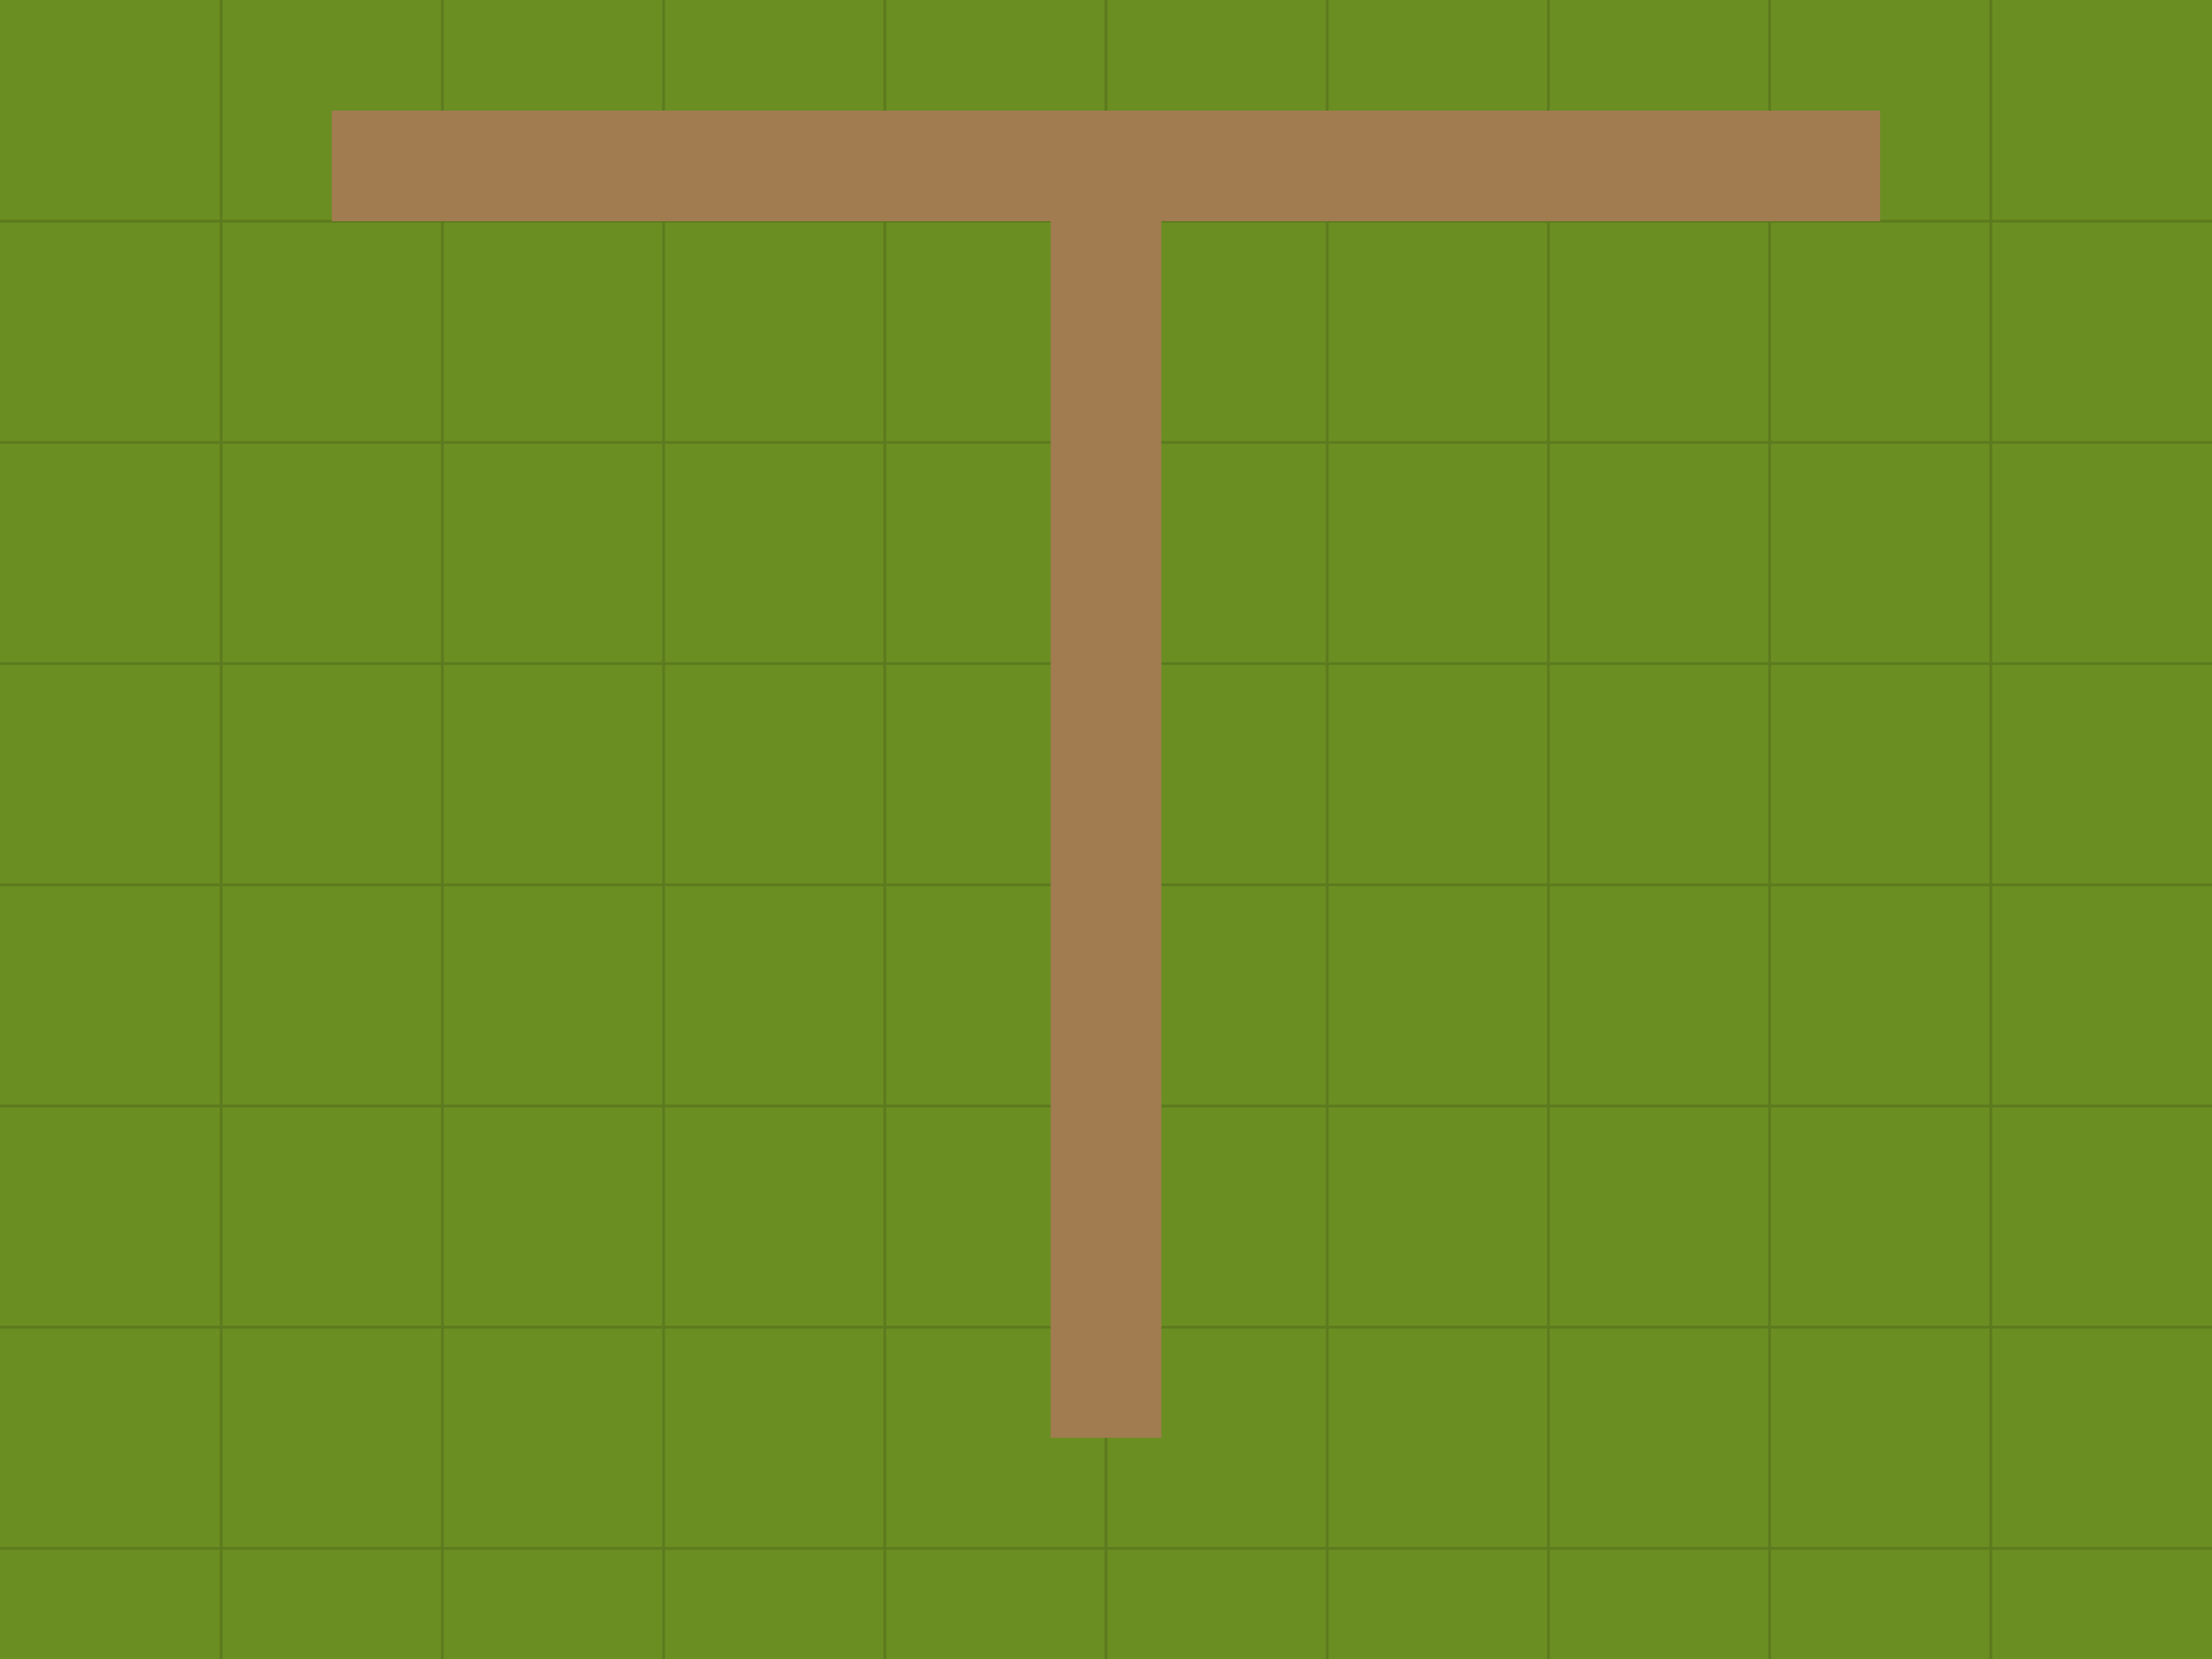
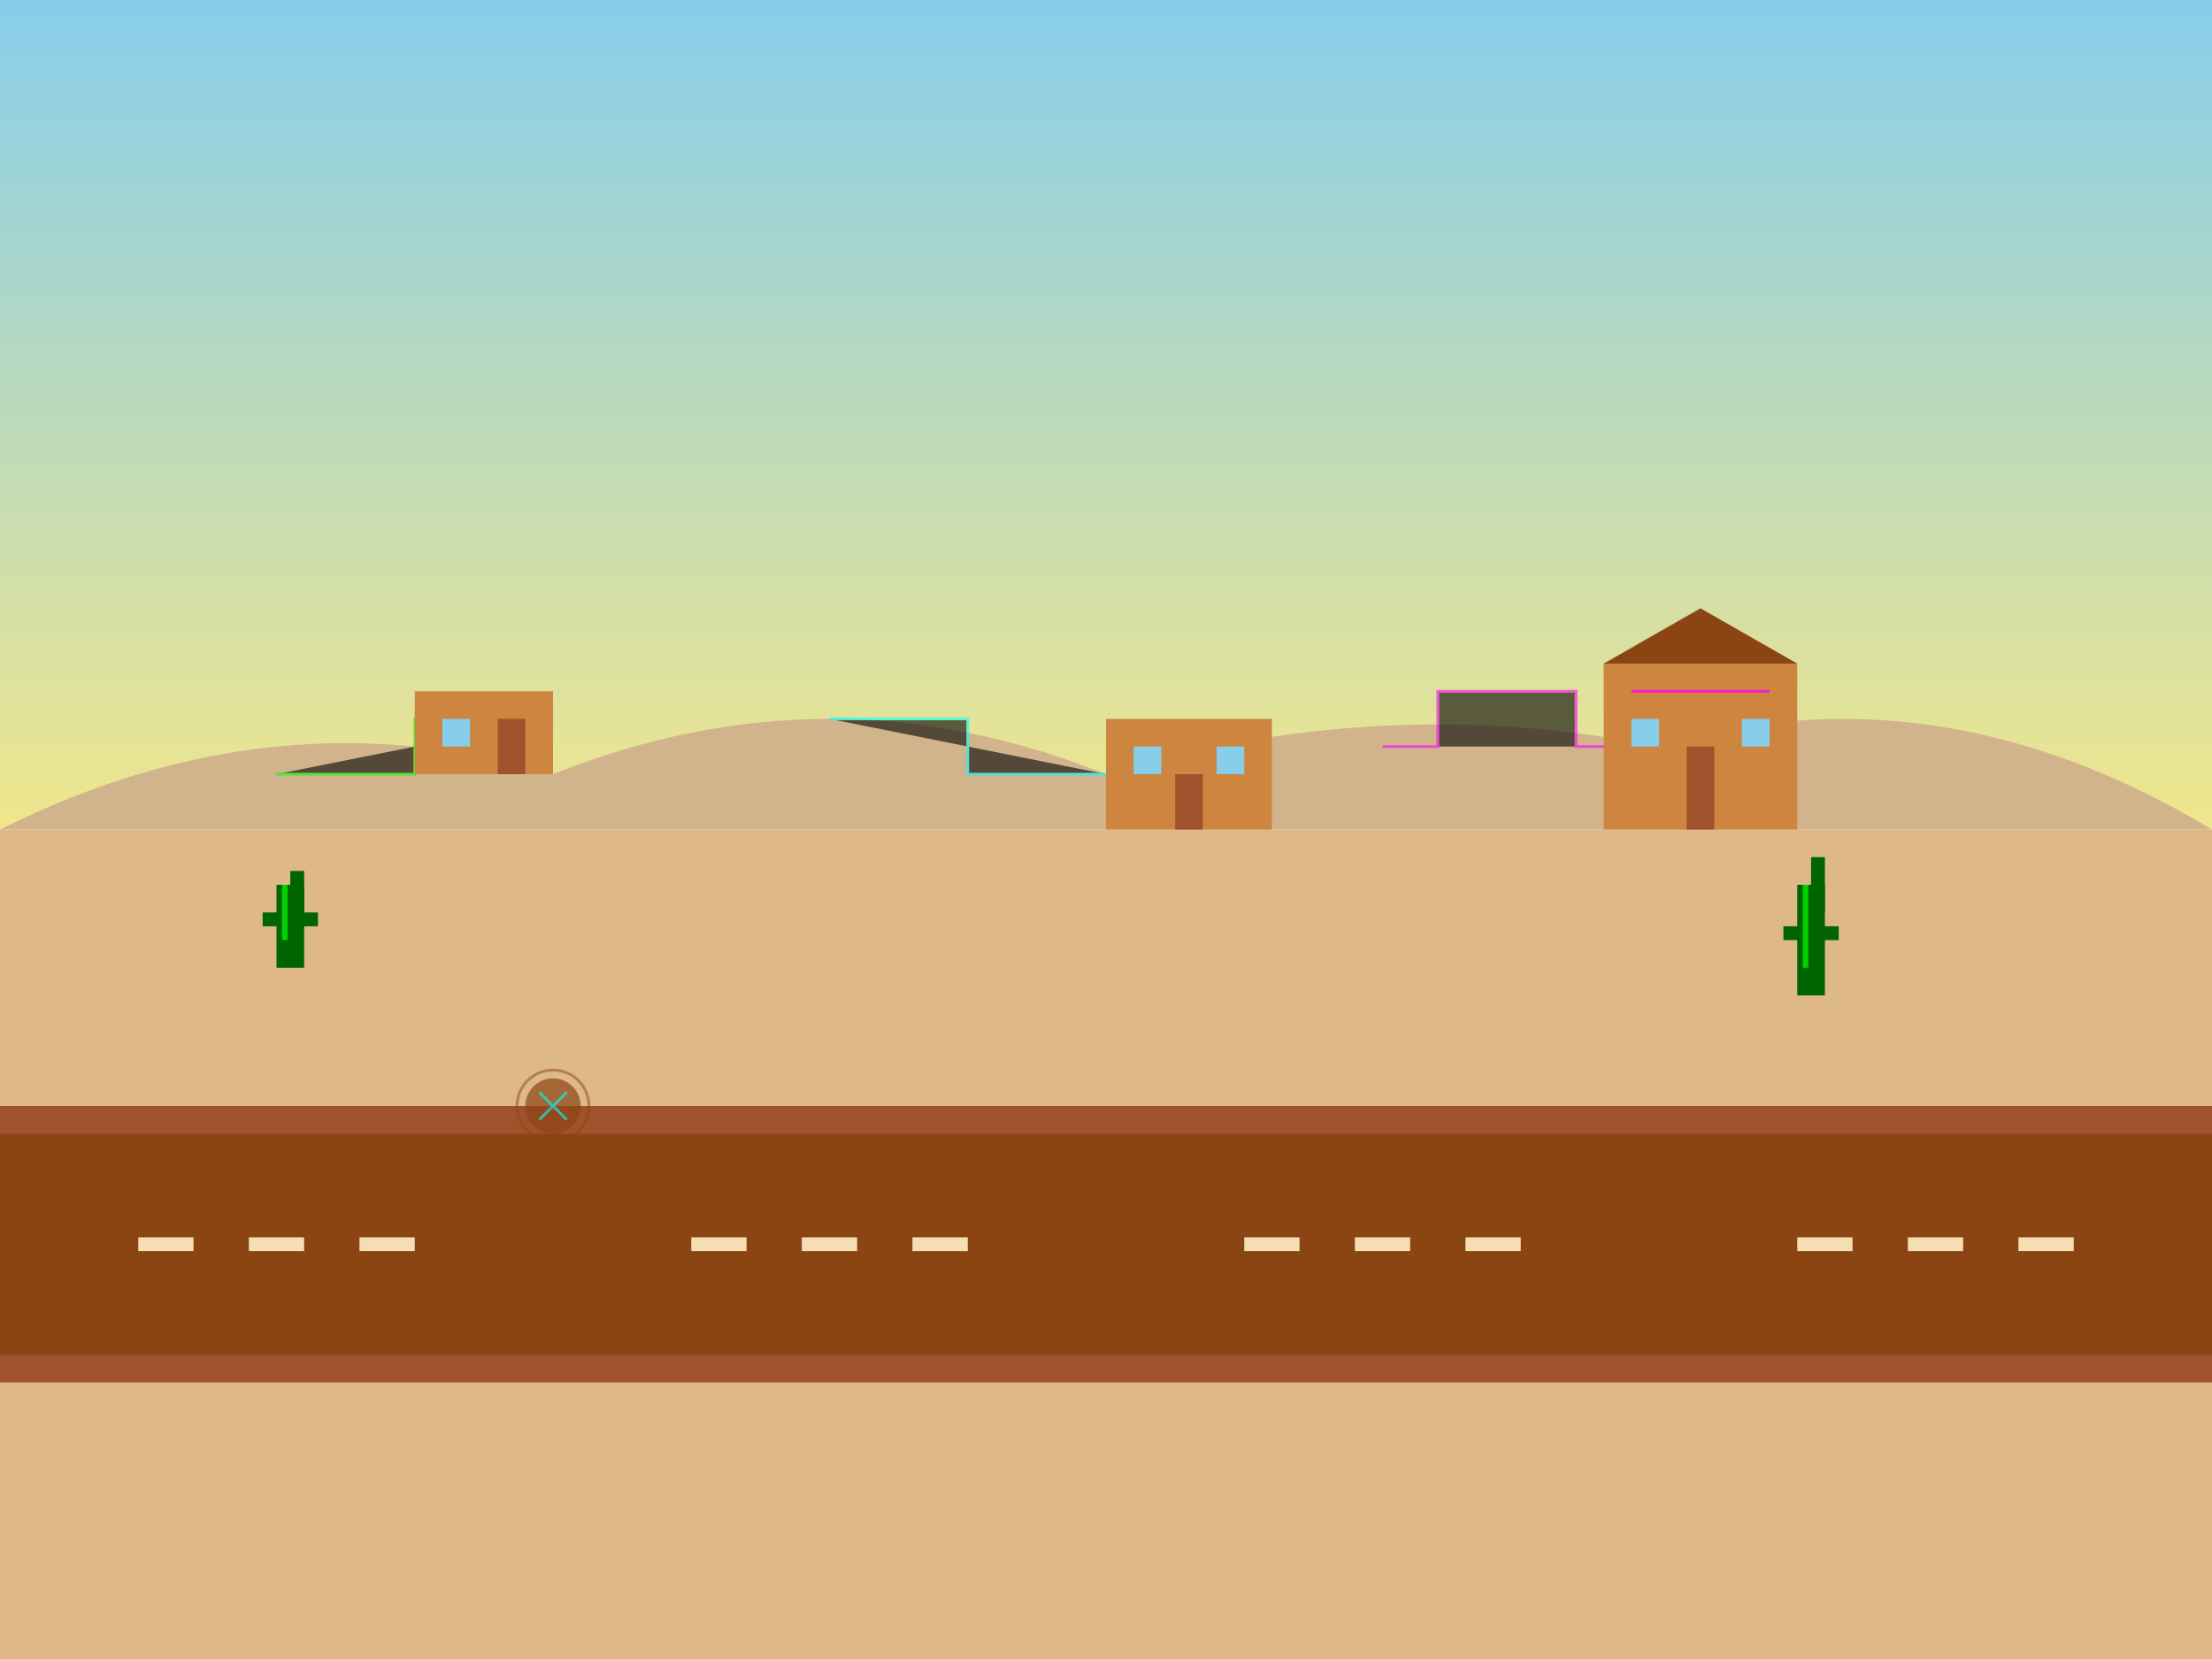
<svg xmlns="http://www.w3.org/2000/svg" width="800" height="600">
-   <rect width="800" height="600" fill="#6b8e23" />
-   <g stroke="#5c7a1e" stroke-width="1">
-     <line x1="80" y1="0" x2="80" y2="600" />
-     <line x1="160" y1="0" x2="160" y2="600" />
-     <line x1="240" y1="0" x2="240" y2="600" />
-     <line x1="320" y1="0" x2="320" y2="600" />
-     <line x1="400" y1="0" x2="400" y2="600" />
-     <line x1="480" y1="0" x2="480" y2="600" />
-     <line x1="560" y1="0" x2="560" y2="600" />
-     <line x1="640" y1="0" x2="640" y2="600" />
-     <line x1="720" y1="0" x2="720" y2="600" />
-     <line x1="0" y1="80" x2="800" y2="80" />
-     <line x1="0" y1="160" x2="800" y2="160" />
-     <line x1="0" y1="240" x2="800" y2="240" />
-     <line x1="0" y1="320" x2="800" y2="320" />
-     <line x1="0" y1="400" x2="800" y2="400" />
-     <line x1="0" y1="480" x2="800" y2="480" />
-     <line x1="0" y1="560" x2="800" y2="560" />
-   </g>
-   <rect x="120" y="40" width="560" height="40" fill="#a17c50" />
-   <rect x="380" y="80" width="40" height="440" fill="#a17c50" />
+   <defs>
+     <linearGradient id="skyGradient" x1="0%" y1="0%" x2="0%" y2="100%">
+       <stop offset="0%" style="stop-color:#87ceeb;stop-opacity:1" />
+       <stop offset="100%" style="stop-color:#f0e68c;stop-opacity:1" />
+     </linearGradient>
+   </defs>
+   <rect width="800" height="300" fill="url(#skyGradient)" />
+   <rect y="300" width="800" height="300" fill="#deb887" />
+   <path d="M0 300 Q 100 250 200 280 Q 300 240 400 280 Q 500 250 600 270 Q 700 240 800 300" fill="#d2b48c" />
+   <path d="M0 450 L 800 450" stroke="#a0522d" stroke-width="100" />
+   <path d="M0 450 L 800 450" stroke="#8b4513" stroke-width="80" />
+   <path d="M50 450 L 150 450 M 250 450 L 350 450 M 450 450 L 550 450 M 650 450 L 750 450" stroke="#f5deb3" stroke-width="5" stroke-dasharray="20,20" />
+   <path d="M100 280 L150 280 L150 260 L200 260" stroke="#00ff00" stroke-width="1" opacity="0.6" />
+   <path d="M300 260 L350 260 L350 280 L400 280" stroke="#00ffff" stroke-width="1" opacity="0.6" />
+   <path d="M500 270 L520 270 L520 250 L570 250 L570 270 L600 270" stroke="#ff00ff" stroke-width="1" opacity="0.6" />
+   <rect x="100" y="320" width="10" height="30" fill="#006400" />
+   <rect x="95" y="330" width="20" height="5" fill="#006400" />
+   <rect x="105" y="315" width="5" height="15" fill="#006400" />
+   <rect x="102" y="320" width="2" height="20" fill="#00ff00" opacity="0.7" />
+   <rect x="650" y="320" width="10" height="40" fill="#006400" />
+   <rect x="645" y="335" width="20" height="5" fill="#006400" />
+   <rect x="655" y="310" width="5" height="20" fill="#006400" />
+   <rect x="652" y="320" width="2" height="30" fill="#00ff00" opacity="0.7" />
+   <circle cx="200" cy="400" r="10" fill="#8b4513" opacity="0.7" />
+   <circle cx="200" cy="400" r="13" fill="none" stroke="#8b4513" stroke-width="1" opacity="0.5" />
+   <path d="M195 395 L205 405 M195 405 L205 395" stroke="#00ffff" stroke-width="1" opacity="0.6" />
+   <rect x="150" y="250" width="50" height="30" fill="#cd853f" />
+   <rect x="160" y="260" width="10" height="10" fill="#87ceeb" />
+   <rect x="180" y="260" width="10" height="20" fill="#a0522d" />
+   <rect x="400" y="260" width="60" height="40" fill="#cd853f" />
+   <rect x="410" y="270" width="10" height="10" fill="#87ceeb" />
+   <rect x="440" y="270" width="10" height="10" fill="#87ceeb" />
+   <rect x="425" y="280" width="10" height="20" fill="#a0522d" />
+   <rect x="580" y="240" width="70" height="60" fill="#cd853f" />
+   <polygon points="580,240 615,220 650,240" fill="#8b4513" />
+   <rect x="590" y="260" width="10" height="10" fill="#87ceeb" />
+   <rect x="630" y="260" width="10" height="10" fill="#87ceeb" />
+   <rect x="610" y="270" width="10" height="30" fill="#a0522d" />
+   <path d="M590 250 L640 250" stroke="#ff00ff" stroke-width="1" opacity="0.8" />
</svg>
